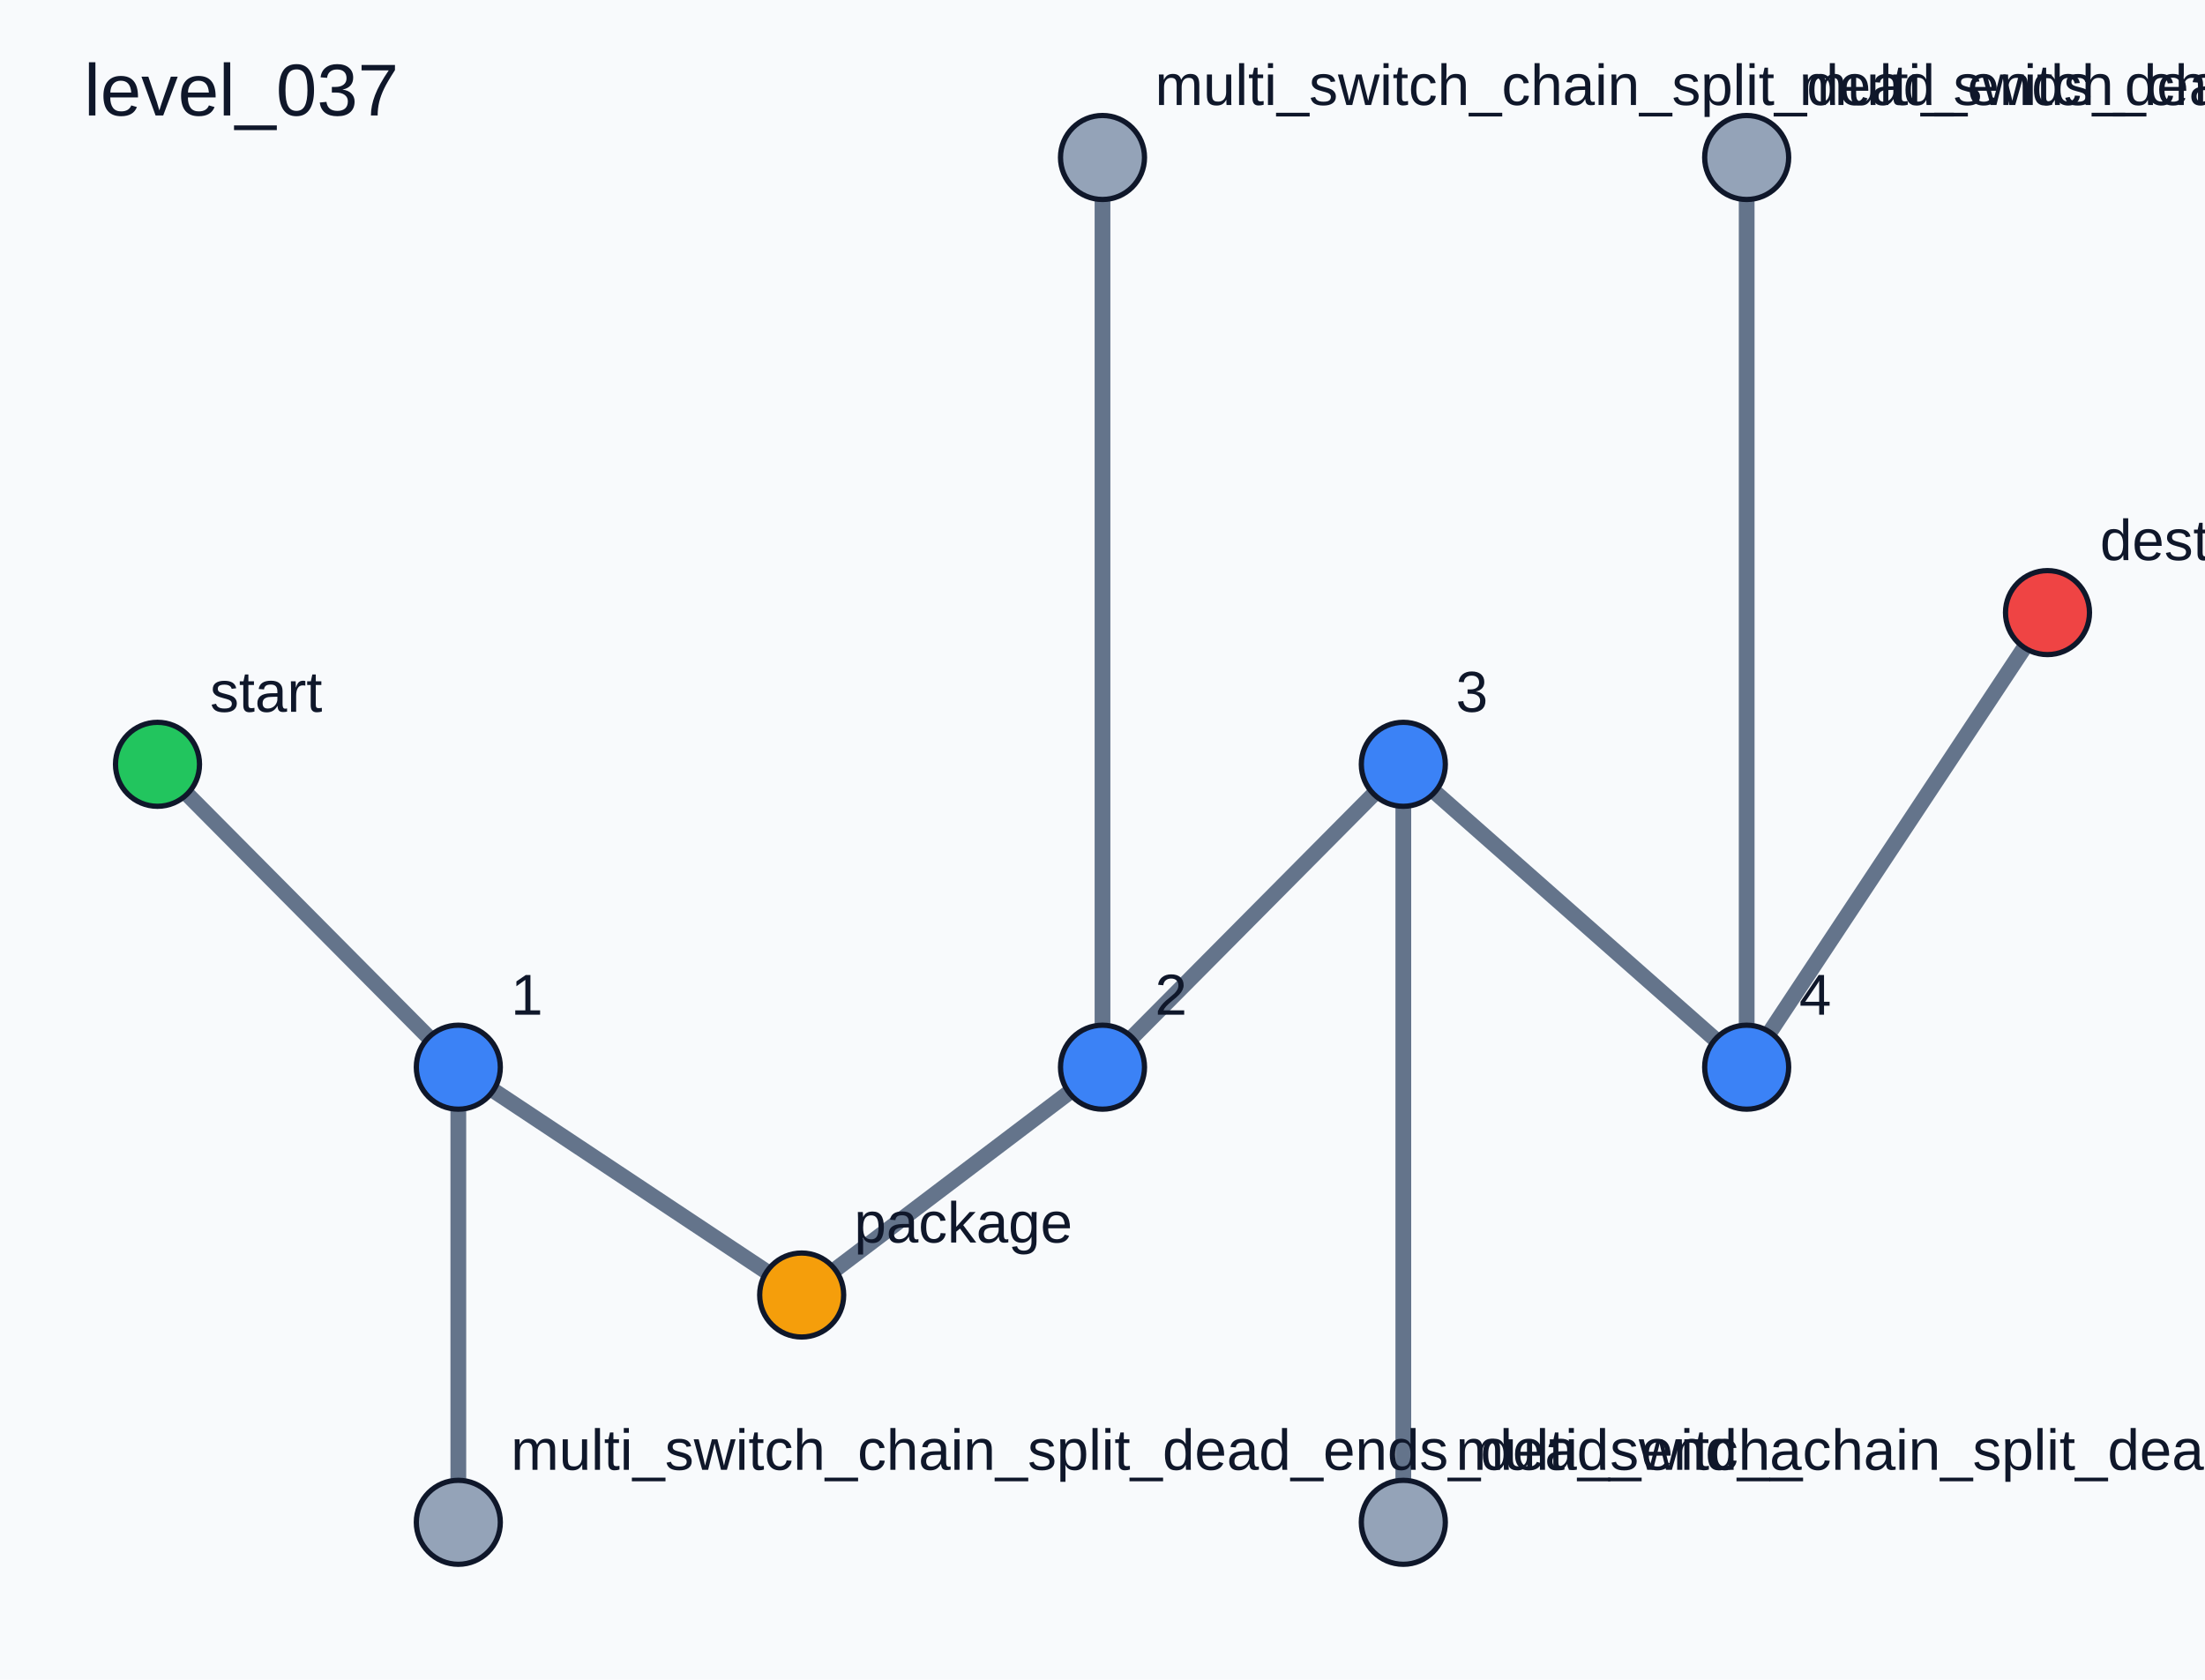
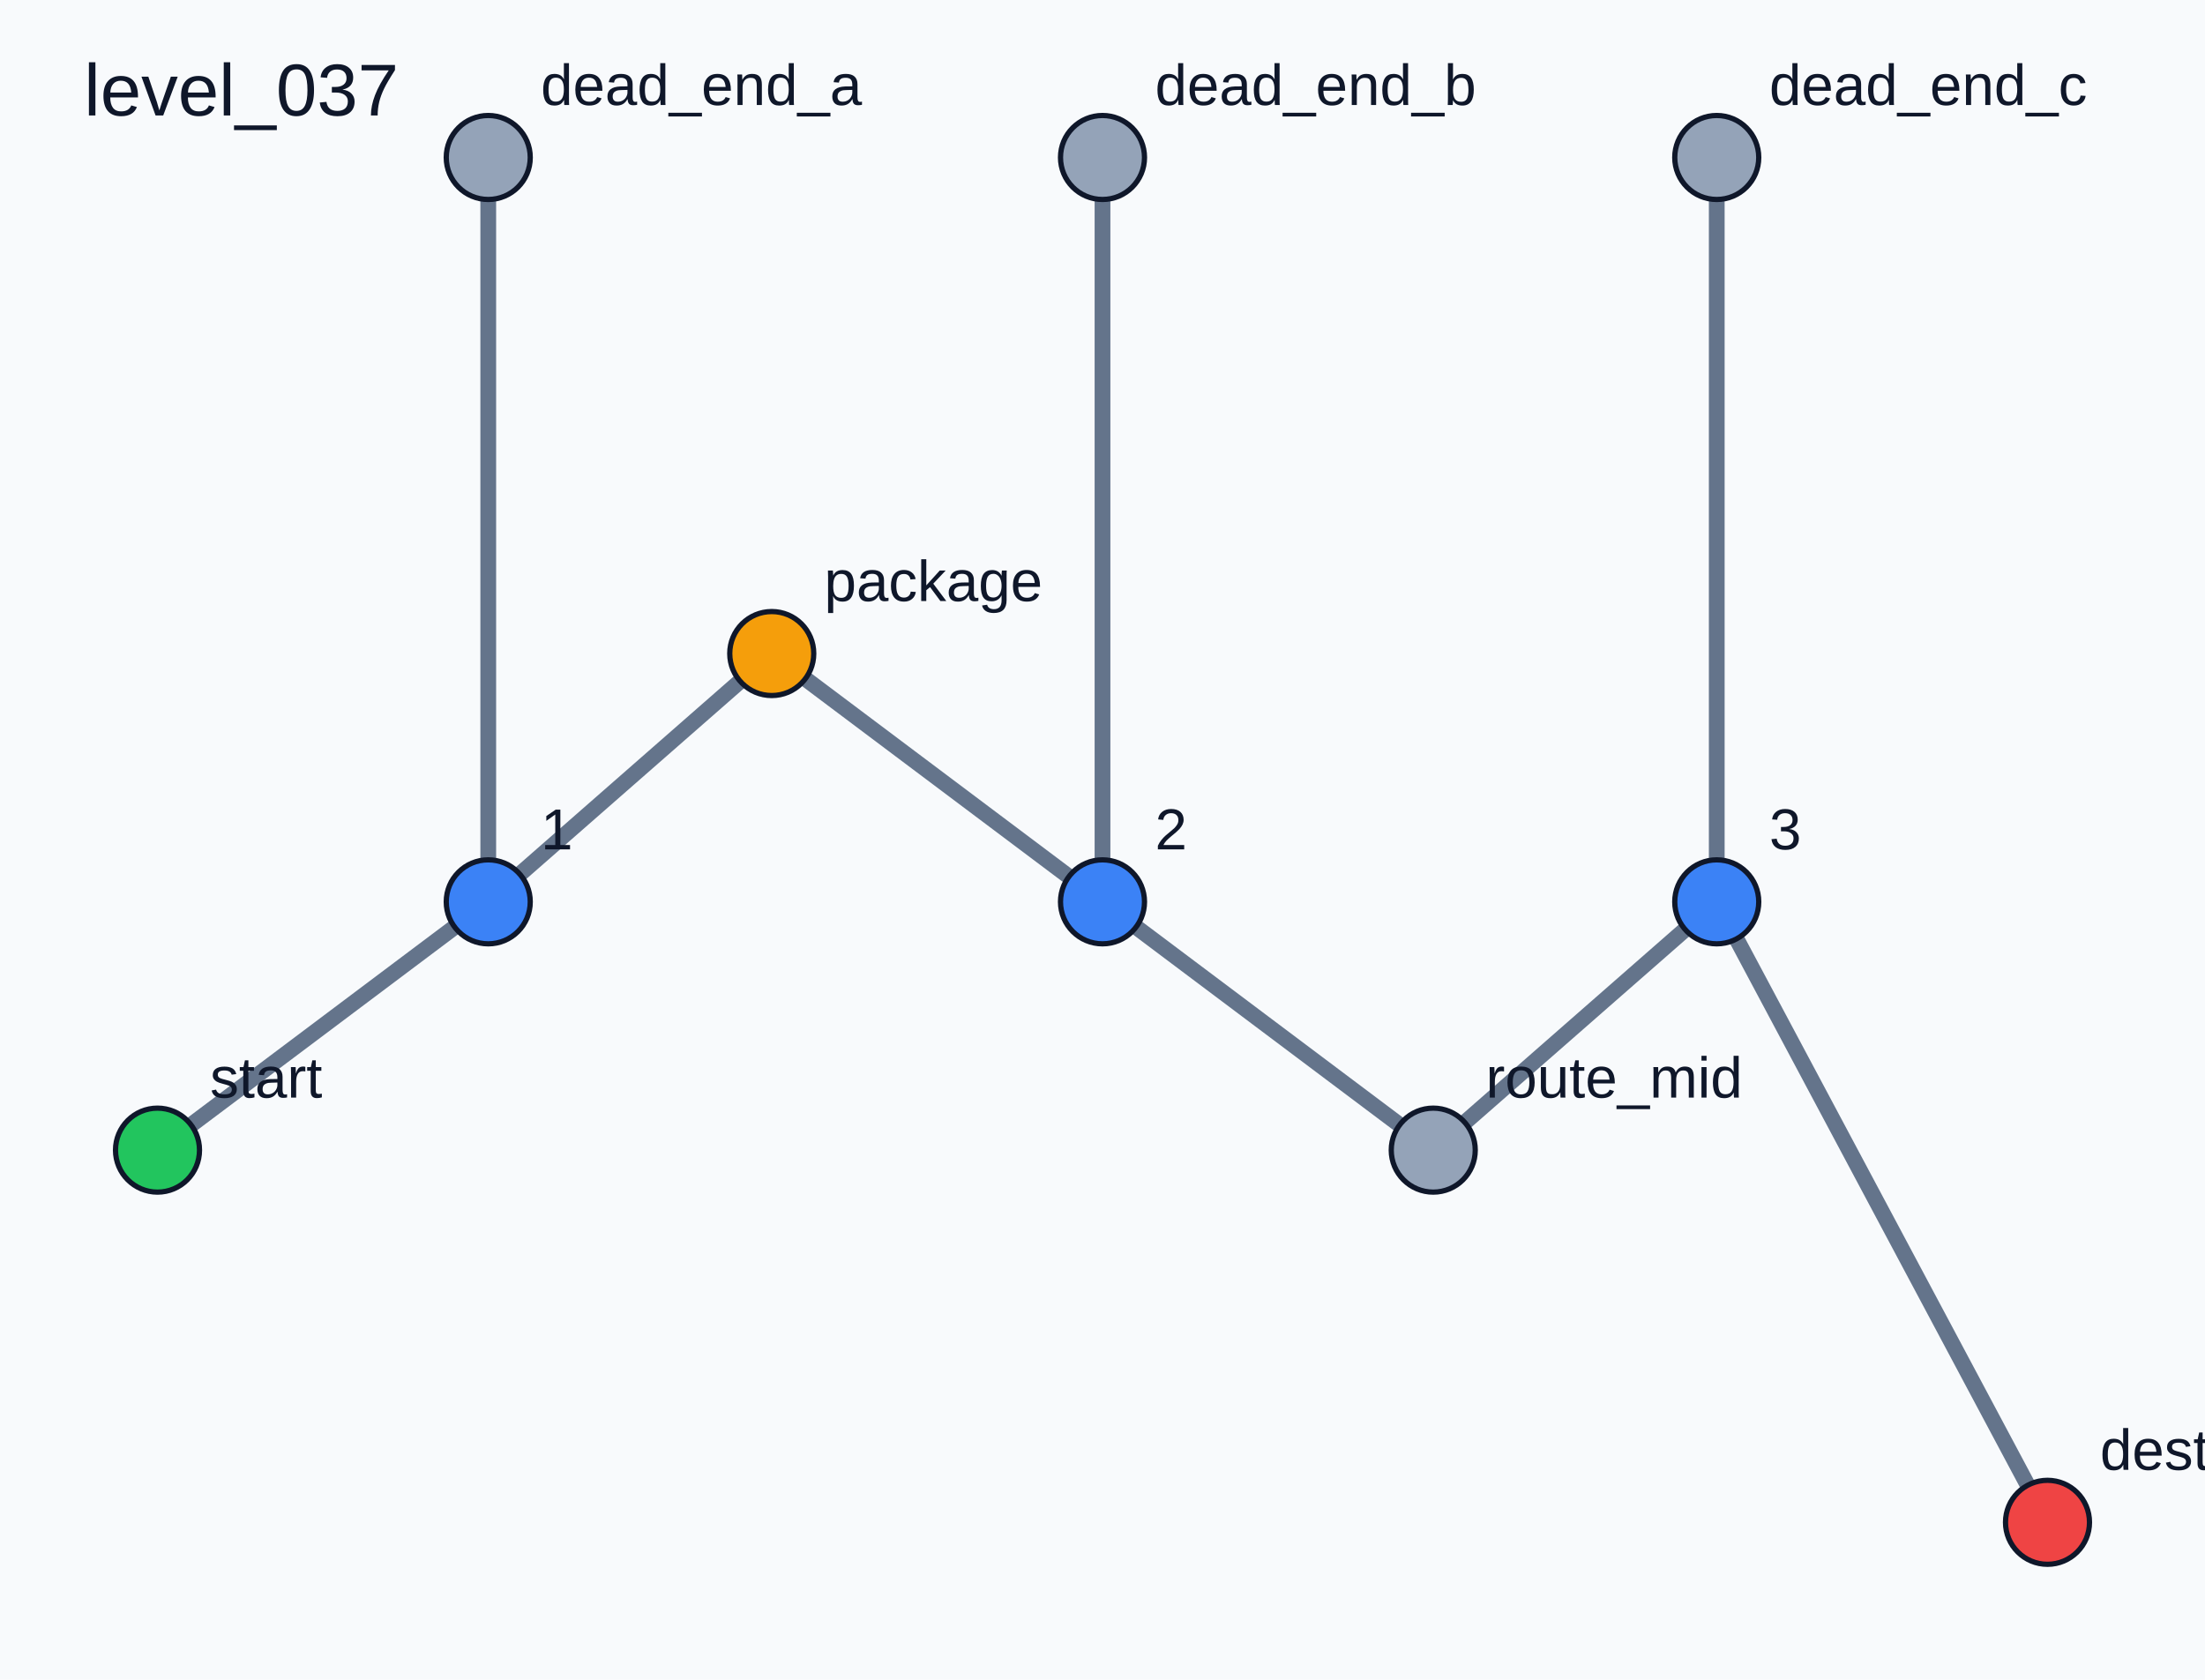
<svg xmlns="http://www.w3.org/2000/svg" width="420" height="320" viewBox="0 0 420 320">
  <rect width="100%" height="100%" fill="#f8fafc" />
  <text x="16" y="22" font-family="Arial" font-size="14" fill="#0f172a">level_037</text>
-   <line x1="30.0" y1="145.6" x2="87.3" y2="203.3" stroke="#64748b" stroke-width="3" />
-   <line x1="87.3" y1="203.3" x2="87.3" y2="290.0" stroke="#64748b" stroke-width="3" />
-   <line x1="87.3" y1="203.3" x2="152.7" y2="246.7" stroke="#64748b" stroke-width="3" />
-   <line x1="152.7" y1="246.7" x2="210.0" y2="203.3" stroke="#64748b" stroke-width="3" />
-   <line x1="210.0" y1="203.3" x2="210.0" y2="30.0" stroke="#64748b" stroke-width="3" />
-   <line x1="210.0" y1="203.3" x2="267.3" y2="145.6" stroke="#64748b" stroke-width="3" />
-   <line x1="267.3" y1="145.6" x2="267.3" y2="290.0" stroke="#64748b" stroke-width="3" />
-   <line x1="267.3" y1="145.6" x2="332.7" y2="203.3" stroke="#64748b" stroke-width="3" />
-   <line x1="332.7" y1="203.3" x2="332.7" y2="30.0" stroke="#64748b" stroke-width="3" />
-   <line x1="332.7" y1="203.3" x2="390.0" y2="116.7" stroke="#64748b" stroke-width="3" />
-   <circle cx="30.0" cy="145.6" r="8" fill="#22c55e" stroke="#0f172a" stroke-width="1" />
-   <text x="40.0" y="135.6" font-family="Arial" font-size="11" fill="#0f172a">start</text>
-   <circle cx="87.3" cy="203.3" r="8" fill="#3b82f6" stroke="#0f172a" stroke-width="1" />
-   <text x="97.3" y="193.3" font-family="Arial" font-size="11" fill="#0f172a">1</text>
-   <circle cx="152.7" cy="246.7" r="8" fill="#f59e0b" stroke="#0f172a" stroke-width="1" />
-   <text x="162.7" y="236.7" font-family="Arial" font-size="11" fill="#0f172a">package</text>
-   <circle cx="210.0" cy="203.3" r="8" fill="#3b82f6" stroke="#0f172a" stroke-width="1" />
-   <text x="220.0" y="193.3" font-family="Arial" font-size="11" fill="#0f172a">2</text>
-   <circle cx="267.3" cy="145.6" r="8" fill="#3b82f6" stroke="#0f172a" stroke-width="1" />
-   <text x="277.3" y="135.6" font-family="Arial" font-size="11" fill="#0f172a">3</text>
-   <circle cx="332.7" cy="203.3" r="8" fill="#3b82f6" stroke="#0f172a" stroke-width="1" />
-   <text x="342.7" y="193.3" font-family="Arial" font-size="11" fill="#0f172a">4</text>
-   <circle cx="390.0" cy="116.7" r="8" fill="#ef4444" stroke="#0f172a" stroke-width="1" />
-   <text x="400.0" y="106.7" font-family="Arial" font-size="11" fill="#0f172a">destination</text>
-   <circle cx="87.3" cy="290.0" r="8" fill="#94a3b8" stroke="#0f172a" stroke-width="1" />
-   <text x="97.3" y="280.0" font-family="Arial" font-size="11" fill="#0f172a">multi_switch_chain_split_dead_ends_dead_end_a</text>
+   <line x1="30.0" y1="219.1" x2="93.0" y2="171.8" stroke="#64748b" stroke-width="3" />
+   <line x1="93.0" y1="171.8" x2="93.0" y2="30.0" stroke="#64748b" stroke-width="3" />
+   <line x1="93.0" y1="171.8" x2="147.0" y2="124.5" stroke="#64748b" stroke-width="3" />
+   <line x1="147.0" y1="124.5" x2="210.0" y2="171.8" stroke="#64748b" stroke-width="3" />
+   <line x1="210.0" y1="171.8" x2="210.0" y2="30.0" stroke="#64748b" stroke-width="3" />
+   <line x1="210.0" y1="171.8" x2="273.0" y2="219.1" stroke="#64748b" stroke-width="3" />
+   <line x1="273.0" y1="219.1" x2="327.0" y2="171.8" stroke="#64748b" stroke-width="3" />
+   <line x1="327.0" y1="171.8" x2="327.0" y2="30.0" stroke="#64748b" stroke-width="3" />
+   <line x1="327.0" y1="171.8" x2="390.0" y2="290.0" stroke="#64748b" stroke-width="3" />
+   <circle cx="30.0" cy="219.1" r="8" fill="#22c55e" stroke="#0f172a" stroke-width="1" />
+   <text x="40.0" y="209.1" font-family="Arial" font-size="11" fill="#0f172a">start</text>
+   <circle cx="93.0" cy="171.8" r="8" fill="#3b82f6" stroke="#0f172a" stroke-width="1" />
+   <text x="103.0" y="161.8" font-family="Arial" font-size="11" fill="#0f172a">1</text>
+   <circle cx="147.0" cy="124.5" r="8" fill="#f59e0b" stroke="#0f172a" stroke-width="1" />
+   <text x="157.0" y="114.5" font-family="Arial" font-size="11" fill="#0f172a">package</text>
+   <circle cx="210.0" cy="171.8" r="8" fill="#3b82f6" stroke="#0f172a" stroke-width="1" />
+   <text x="220.0" y="161.8" font-family="Arial" font-size="11" fill="#0f172a">2</text>
+   <circle cx="273.0" cy="219.1" r="8" fill="#94a3b8" stroke="#0f172a" stroke-width="1" />
+   <text x="283.0" y="209.1" font-family="Arial" font-size="11" fill="#0f172a">route_mid</text>
+   <circle cx="327.0" cy="171.8" r="8" fill="#3b82f6" stroke="#0f172a" stroke-width="1" />
+   <text x="337.0" y="161.8" font-family="Arial" font-size="11" fill="#0f172a">3</text>
+   <circle cx="390.0" cy="290.0" r="8" fill="#ef4444" stroke="#0f172a" stroke-width="1" />
+   <text x="400.0" y="280.0" font-family="Arial" font-size="11" fill="#0f172a">destination</text>
+   <circle cx="93.0" cy="30.0" r="8" fill="#94a3b8" stroke="#0f172a" stroke-width="1" />
+   <text x="103.0" y="20.0" font-family="Arial" font-size="11" fill="#0f172a">dead_end_a</text>
  <circle cx="210.0" cy="30.0" r="8" fill="#94a3b8" stroke="#0f172a" stroke-width="1" />
-   <text x="220.0" y="20.0" font-family="Arial" font-size="11" fill="#0f172a">multi_switch_chain_split_dead_ends_dead_end_b</text>
-   <circle cx="267.3" cy="290.0" r="8" fill="#94a3b8" stroke="#0f172a" stroke-width="1" />
-   <text x="277.3" y="280.0" font-family="Arial" font-size="11" fill="#0f172a">multi_switch_chain_split_dead_ends_dead_end_c</text>
-   <circle cx="332.7" cy="30.0" r="8" fill="#94a3b8" stroke="#0f172a" stroke-width="1" />
-   <text x="342.7" y="20.0" font-family="Arial" font-size="11" fill="#0f172a">multi_switch_chain_split_dead_ends_dead_end_d</text>
+   <text x="220.0" y="20.0" font-family="Arial" font-size="11" fill="#0f172a">dead_end_b</text>
+   <circle cx="327.0" cy="30.0" r="8" fill="#94a3b8" stroke="#0f172a" stroke-width="1" />
+   <text x="337.0" y="20.0" font-family="Arial" font-size="11" fill="#0f172a">dead_end_c</text>
</svg>
